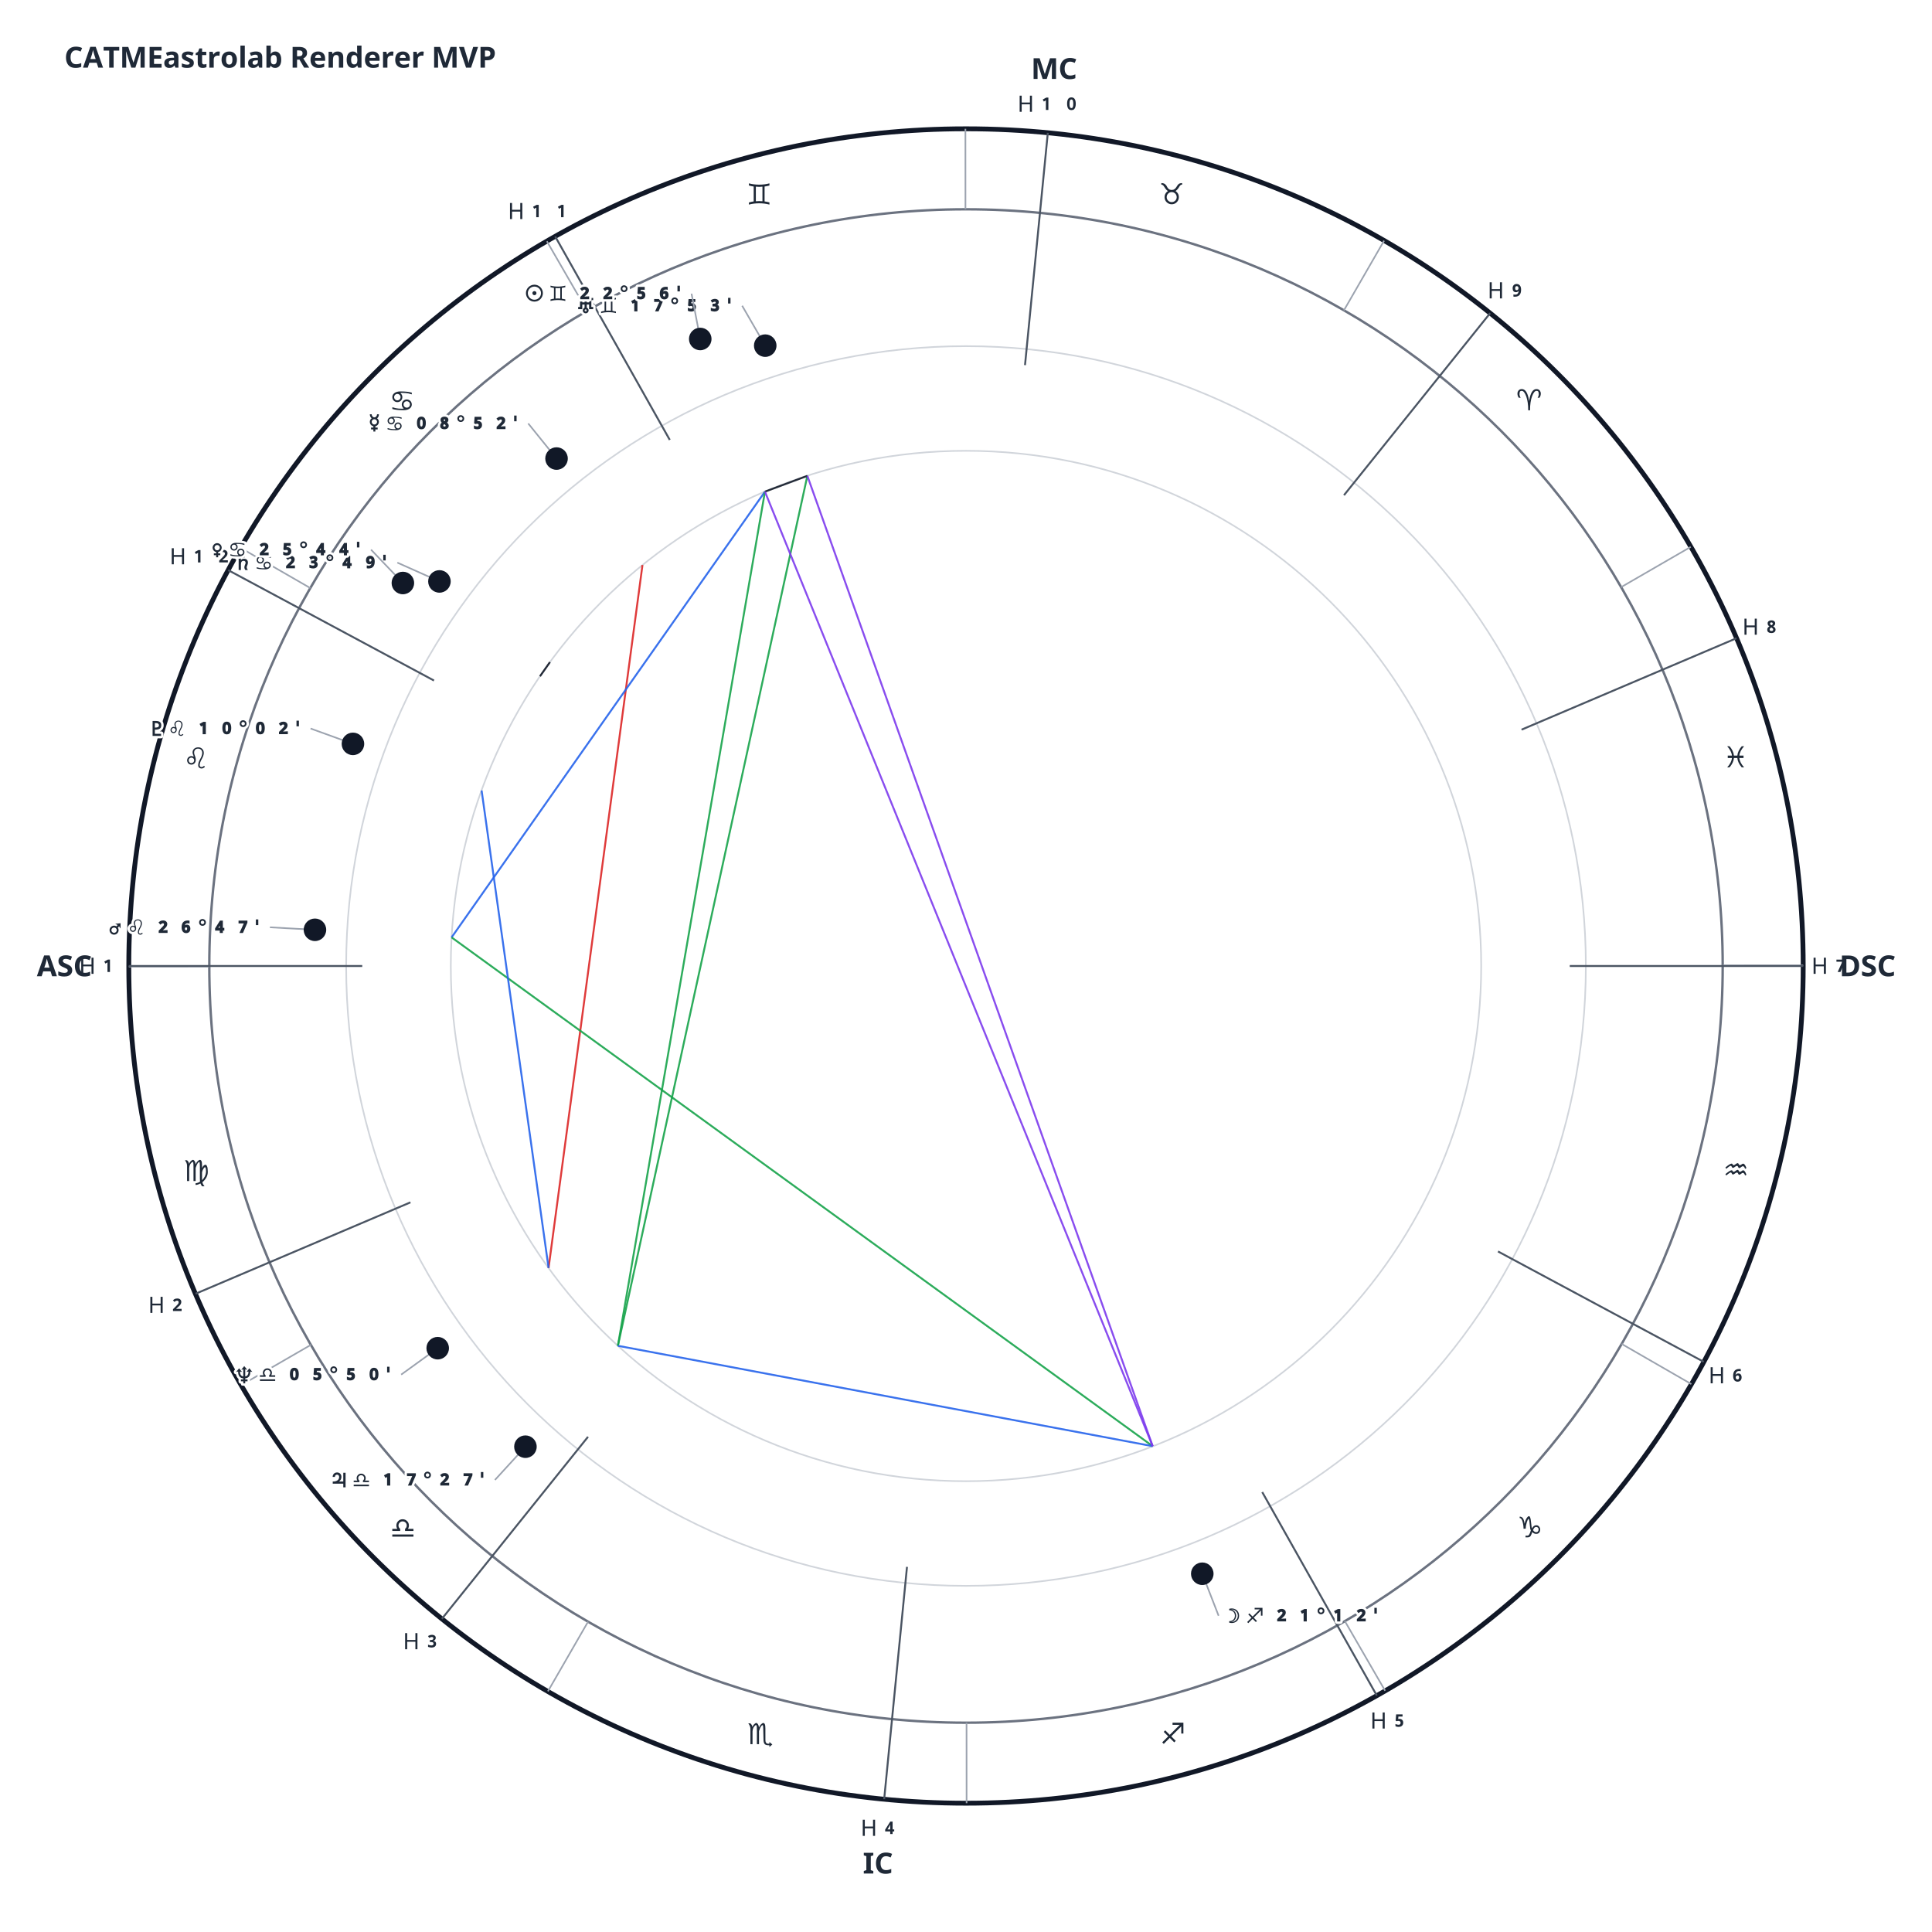
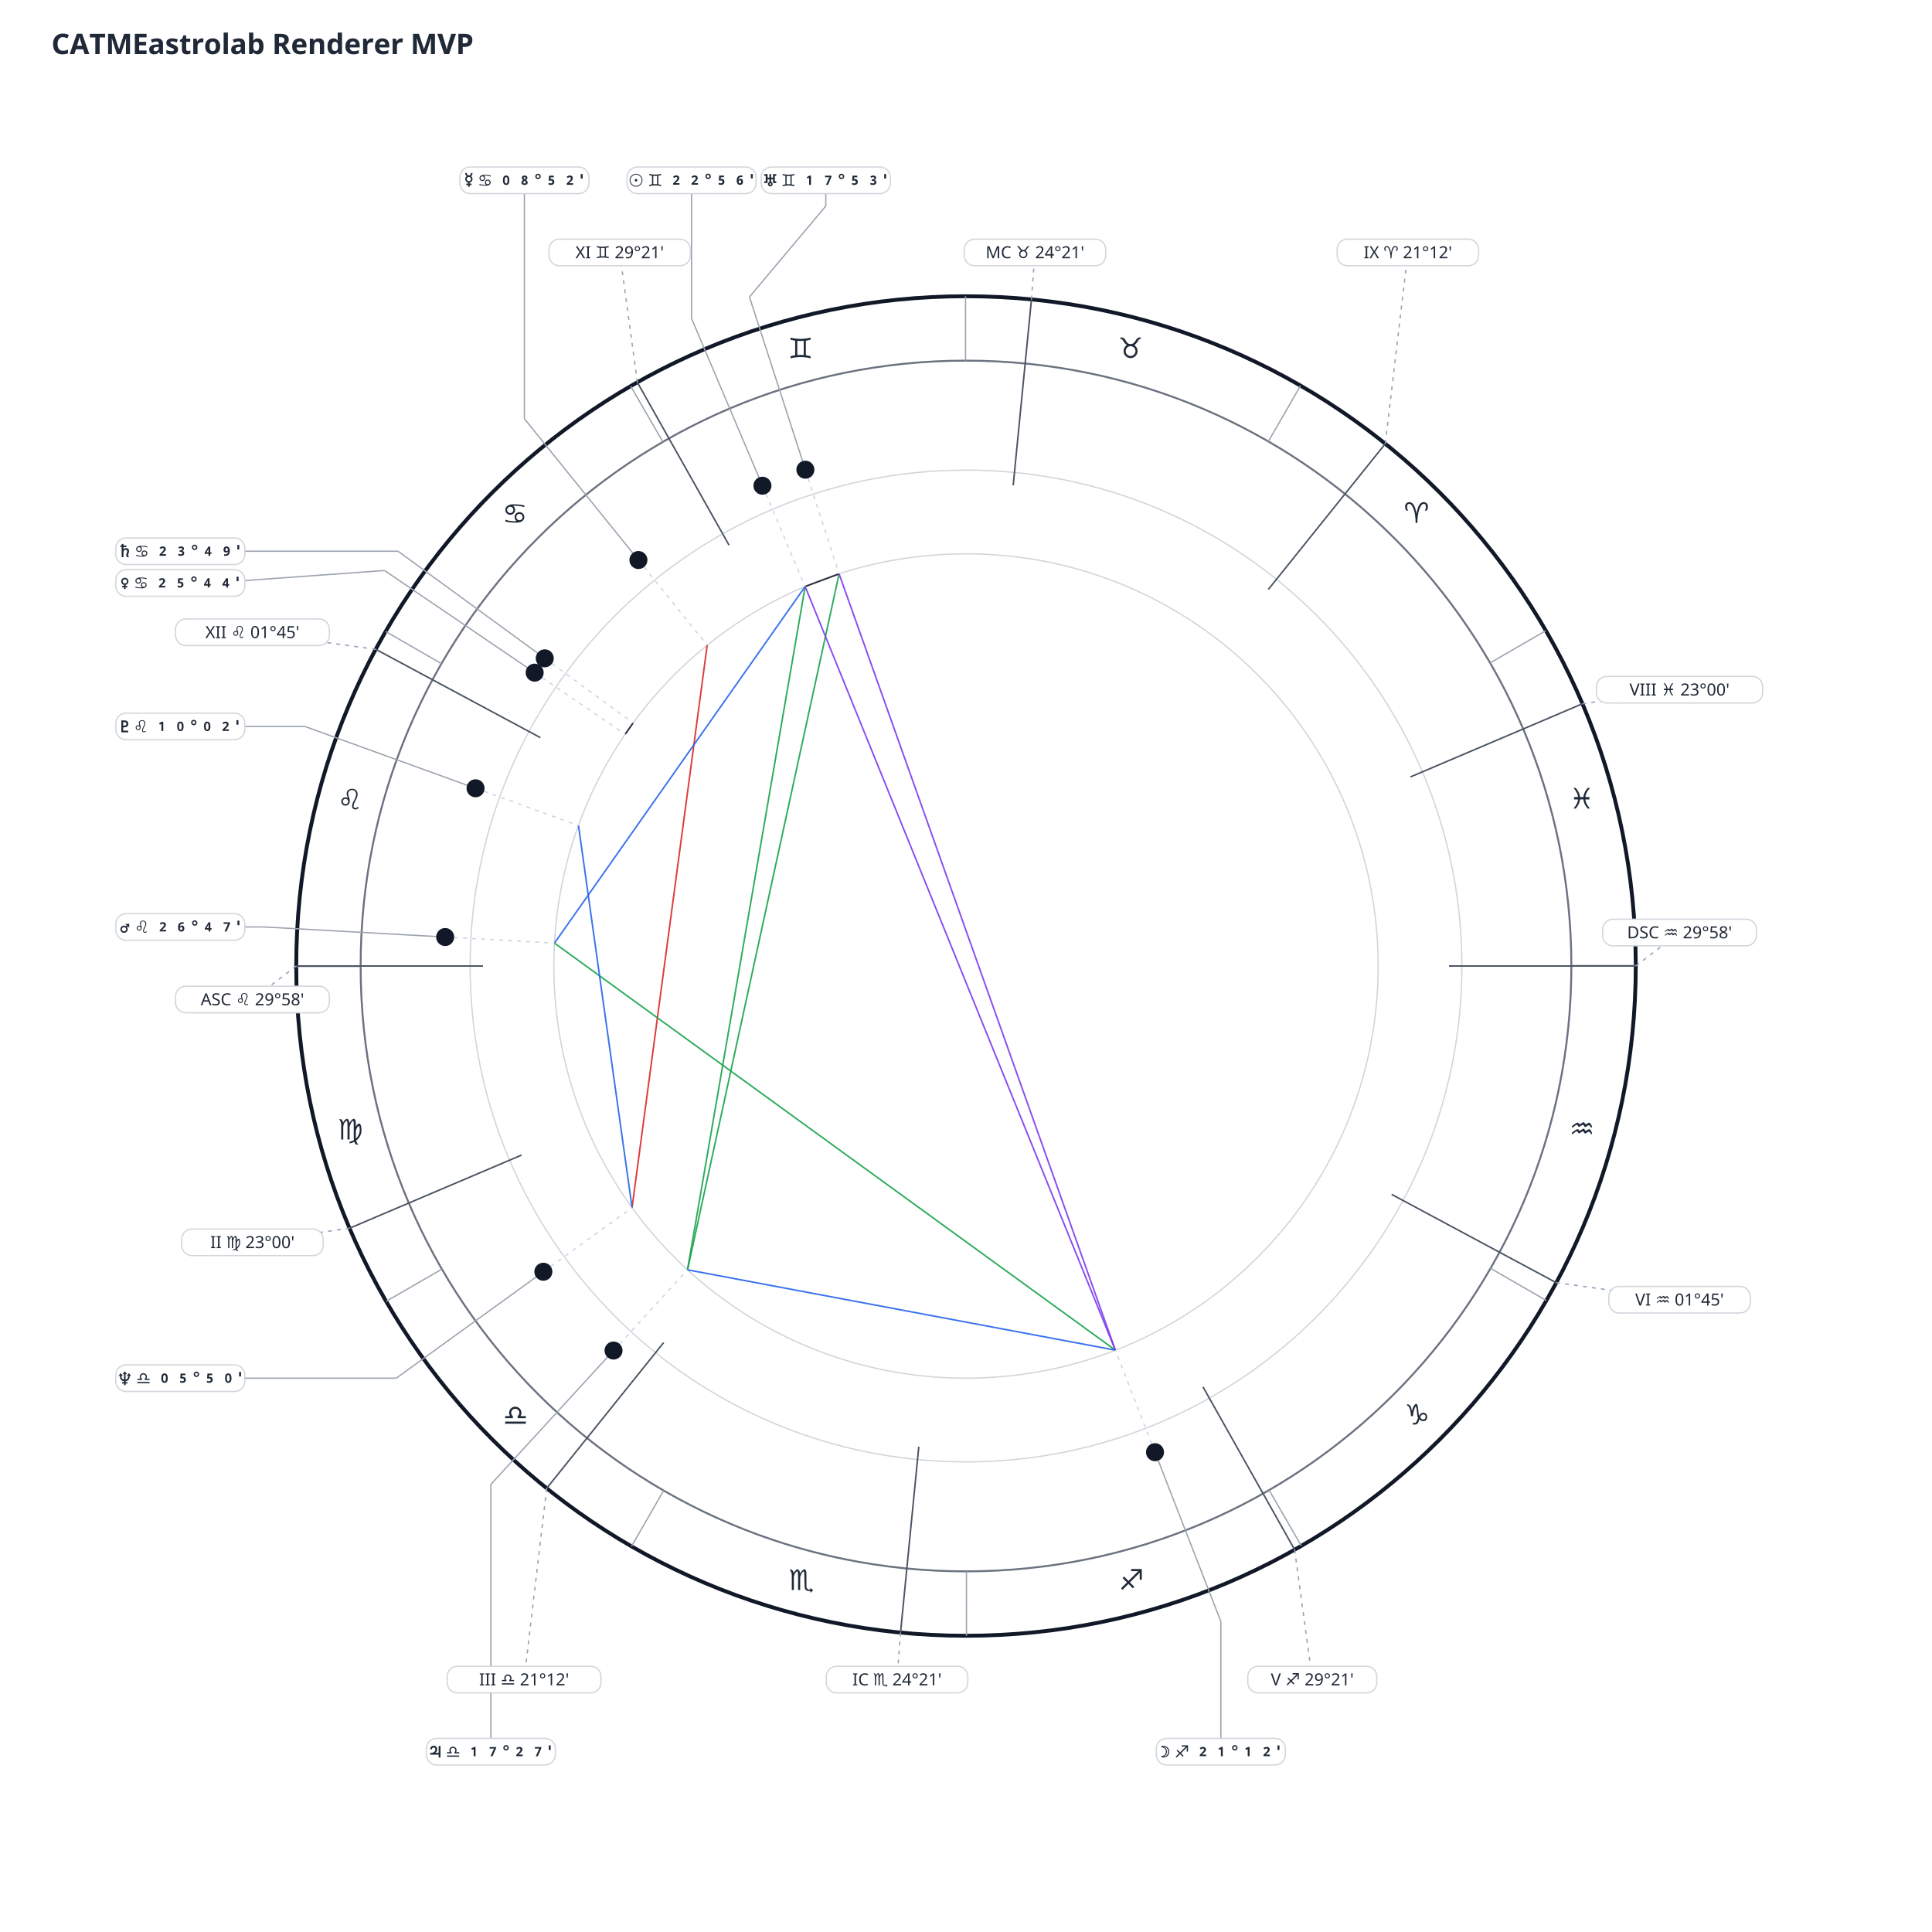
- <svg xmlns="http://www.w3.org/2000/svg" width="1200" height="1200" viewBox="0 0 1200 1200">
+ <svg xmlns="http://www.w3.org/2000/svg" width="1500" height="1500" viewBox="0 0 1500 1500">
  <rect width="100%" height="100%" fill="#ffffff" />
-   <style>text{font-family:"Segoe UI Symbol","Noto Sans Symbols 2","Noto Sans Symbols","DejaVu Sans",Consolas,Menlo,monospace;fill:#1f2937} .small{font-size:14px} .mid{font-size:18px} .bold{font-weight:700} .plabel{font-size:13px;font-weight:700;paint-order:stroke;stroke:#ffffff;stroke-width:3;stroke-linejoin:round;}</style>
-   <circle cx="600.0" cy="600.0" r="520" fill="none" stroke="#111827" stroke-width="3" />
-   <circle cx="600.0" cy="600.0" r="470" fill="none" stroke="#6b7280" stroke-width="1.5" />
-   <circle cx="600.0" cy="600.0" r="385" fill="none" stroke="#d1d5db" stroke-width="1" />
-   <circle cx="600.0" cy="600.0" r="320" fill="none" stroke="#d1d5db" stroke-width="1" />
-   <line x1="1006.86" y1="364.71" x2="1050.15" y2="339.68" stroke="#9ca3af" stroke-width="1" />
-   <text class="mid" x="949.77" y="249.73" text-anchor="middle" dominant-baseline="middle">♈</text>
-   <line x1="834.71" y1="192.80" x2="859.68" y2="149.48" stroke="#9ca3af" stroke-width="1" />
-   <text class="mid" x="727.77" y="121.77" text-anchor="middle" dominant-baseline="middle">♉</text>
-   <line x1="599.66" y1="130.00" x2="599.63" y2="80.00" stroke="#9ca3af" stroke-width="1" />
-   <text class="mid" x="471.54" y="121.96" text-anchor="middle" dominant-baseline="middle">♊</text>
-   <line x1="364.71" y1="193.14" x2="339.68" y2="149.85" stroke="#9ca3af" stroke-width="1" />
-   <text class="mid" x="249.73" y="250.23" text-anchor="middle" dominant-baseline="middle">♋</text>
-   <line x1="192.80" y1="365.29" x2="149.48" y2="340.32" stroke="#9ca3af" stroke-width="1" />
-   <text class="mid" x="121.77" y="472.23" text-anchor="middle" dominant-baseline="middle">♌</text>
-   <line x1="130.00" y1="600.34" x2="80.00" y2="600.37" stroke="#9ca3af" stroke-width="1" />
-   <text class="mid" x="121.96" y="728.46" text-anchor="middle" dominant-baseline="middle">♍</text>
-   <line x1="193.14" y1="835.29" x2="149.85" y2="860.32" stroke="#9ca3af" stroke-width="1" />
-   <text class="mid" x="250.23" y="950.27" text-anchor="middle" dominant-baseline="middle">♎</text>
-   <line x1="365.29" y1="1007.20" x2="340.32" y2="1050.52" stroke="#9ca3af" stroke-width="1" />
-   <text class="mid" x="472.23" y="1078.23" text-anchor="middle" dominant-baseline="middle">♏</text>
-   <line x1="600.34" y1="1070.00" x2="600.37" y2="1120.00" stroke="#9ca3af" stroke-width="1" />
-   <text class="mid" x="728.46" y="1078.04" text-anchor="middle" dominant-baseline="middle">♐</text>
-   <line x1="835.29" y1="1006.86" x2="860.32" y2="1050.15" stroke="#9ca3af" stroke-width="1" />
-   <text class="mid" x="950.27" y="949.77" text-anchor="middle" dominant-baseline="middle">♑</text>
-   <line x1="1007.20" y1="834.71" x2="1050.52" y2="859.68" stroke="#9ca3af" stroke-width="1" />
-   <text class="mid" x="1078.23" y="727.77" text-anchor="middle" dominant-baseline="middle">♒</text>
-   <line x1="1070.00" y1="599.66" x2="1120.00" y2="599.63" stroke="#9ca3af" stroke-width="1" />
-   <text class="mid" x="1078.04" y="471.54" text-anchor="middle" dominant-baseline="middle">♓</text>
-   <line x1="225.00" y1="600.00" x2="80.00" y2="600.00" stroke="#4b5563" stroke-width="1.2" />
-   <text class="small" x="62.00" y="600.00" text-anchor="middle" dominant-baseline="middle">H1</text>
-   <line x1="254.93" y1="746.80" x2="121.50" y2="803.56" stroke="#4b5563" stroke-width="1.2" />
-   <text class="small" x="104.93" y="810.61" text-anchor="middle" dominant-baseline="middle">H2</text>
-   <line x1="365.23" y1="892.42" x2="274.45" y2="1005.49" stroke="#4b5563" stroke-width="1.2" />
-   <text class="small" x="263.18" y="1019.52" text-anchor="middle" dominant-baseline="middle">H3</text>
-   <line x1="563.35" y1="973.21" x2="549.18" y2="1117.51" stroke="#4b5563" stroke-width="1.2" />
-   <text class="small" x="547.42" y="1135.42" text-anchor="middle" dominant-baseline="middle">H4</text>
-   <line x1="783.99" y1="926.76" x2="855.14" y2="1053.11" stroke="#4b5563" stroke-width="1.2" />
-   <text class="small" x="863.97" y="1068.79" text-anchor="middle" dominant-baseline="middle">H5</text>
-   <line x1="930.44" y1="777.30" x2="1058.21" y2="845.85" stroke="#4b5563" stroke-width="1.2" />
-   <text class="small" x="1074.07" y="854.36" text-anchor="middle" dominant-baseline="middle">H6</text>
-   <line x1="975.00" y1="600.00" x2="1120.00" y2="600.00" stroke="#4b5563" stroke-width="1.2" />
-   <text class="small" x="1138.00" y="600.00" text-anchor="middle" dominant-baseline="middle">H7</text>
-   <line x1="945.07" y1="453.20" x2="1078.50" y2="396.44" stroke="#4b5563" stroke-width="1.2" />
-   <text class="small" x="1095.07" y="389.39" text-anchor="middle" dominant-baseline="middle">H8</text>
-   <line x1="834.77" y1="307.58" x2="925.55" y2="194.51" stroke="#4b5563" stroke-width="1.2" />
-   <text class="small" x="936.82" y="180.48" text-anchor="middle" dominant-baseline="middle">H9</text>
-   <line x1="636.65" y1="226.79" x2="650.82" y2="82.49" stroke="#4b5563" stroke-width="1.2" />
-   <text class="small" x="652.58" y="64.58" text-anchor="middle" dominant-baseline="middle">H10</text>
-   <line x1="416.01" y1="273.24" x2="344.86" y2="146.89" stroke="#4b5563" stroke-width="1.2" />
-   <text class="small" x="336.03" y="131.21" text-anchor="middle" dominant-baseline="middle">H11</text>
-   <line x1="269.56" y1="422.70" x2="141.79" y2="354.15" stroke="#4b5563" stroke-width="1.2" />
-   <text class="small" x="125.93" y="345.64" text-anchor="middle" dominant-baseline="middle">H12</text>
-   <line x1="399.05" y1="350.96" x2="340.73" y2="787.56" stroke="#dc2626" stroke-width="1.2" opacity="0.9" />
-   <line x1="335.40" y1="420.04" x2="341.59" y2="411.26" stroke="#111827" stroke-width="1.2" opacity="0.9" />
-   <line x1="280.49" y1="582.23" x2="475.12" y2="305.37" stroke="#2563eb" stroke-width="1.2" opacity="0.9" />
-   <line x1="280.49" y1="582.23" x2="715.95" y2="898.25" stroke="#16a34a" stroke-width="1.2" opacity="0.9" />
-   <line x1="383.78" y1="835.90" x2="501.46" y2="295.55" stroke="#16a34a" stroke-width="1.2" opacity="0.9" />
-   <line x1="383.78" y1="835.90" x2="475.12" y2="305.37" stroke="#16a34a" stroke-width="1.2" opacity="0.9" />
-   <line x1="383.78" y1="835.90" x2="715.95" y2="898.25" stroke="#2563eb" stroke-width="1.2" opacity="0.9" />
-   <line x1="501.46" y1="295.55" x2="475.12" y2="305.37" stroke="#111827" stroke-width="1.2" opacity="0.9" />
-   <line x1="501.46" y1="295.55" x2="715.95" y2="898.25" stroke="#7c3aed" stroke-width="1.2" opacity="0.9" />
-   <line x1="340.73" y1="787.56" x2="299.14" y2="490.99" stroke="#2563eb" stroke-width="1.2" opacity="0.9" />
-   <line x1="475.12" y1="305.37" x2="715.95" y2="898.25" stroke="#7c3aed" stroke-width="1.2" opacity="0.9" />
-   <line x1="475.29" y1="214.68" x2="460.96" y2="189.89" stroke="#9ca3af" stroke-width="1" />
-   <circle cx="475.29" cy="214.68" r="7" fill="#111827" />
-   <text class="plabel" x="454.96" y="189.89" text-anchor="end" dominant-baseline="middle" fill="#111827">♅ ♊ 17°53'</text>
-   <line x1="434.93" y1="210.54" x2="429.53" y2="182.42" stroke="#9ca3af" stroke-width="1" />
-   <circle cx="434.93" cy="210.54" r="7" fill="#111827" />
-   <text class="plabel" x="423.53" y="182.42" text-anchor="end" dominant-baseline="middle" fill="#111827">☉ ♊ 22°56'</text>
-   <line x1="345.67" y1="284.81" x2="328.09" y2="263.02" stroke="#9ca3af" stroke-width="1" />
-   <circle cx="345.67" cy="284.81" r="7" fill="#111827" />
-   <text class="plabel" x="322.09" y="263.02" text-anchor="end" dominant-baseline="middle" fill="#111827">☿ ♋ 08°52'</text>
-   <line x1="272.94" y1="361.13" x2="246.79" y2="349.46" stroke="#9ca3af" stroke-width="1" />
-   <circle cx="272.94" cy="361.13" r="7" fill="#111827" />
-   <text class="plabel" x="240.79" y="349.46" text-anchor="end" dominant-baseline="middle" fill="#111827">♄ ♋ 23°49'</text>
-   <line x1="250.23" y1="362.11" x2="230.45" y2="341.40" stroke="#9ca3af" stroke-width="1" />
-   <circle cx="250.23" cy="362.11" r="7" fill="#111827" />
-   <text class="plabel" x="224.45" y="341.40" text-anchor="end" dominant-baseline="middle" fill="#111827">♀ ♋ 25°44'</text>
-   <line x1="219.22" y1="462.03" x2="192.90" y2="452.50" stroke="#9ca3af" stroke-width="1" />
-   <circle cx="219.22" cy="462.03" r="7" fill="#111827" />
-   <text class="plabel" x="186.90" y="452.50" text-anchor="end" dominant-baseline="middle" fill="#111827">♇ ♌ 10°02'</text>
-   <line x1="195.62" y1="577.51" x2="167.67" y2="575.96" stroke="#9ca3af" stroke-width="1" />
-   <circle cx="195.62" cy="577.51" r="7" fill="#111827" />
-   <text class="plabel" x="161.67" y="575.96" text-anchor="end" dominant-baseline="middle" fill="#111827">♂ ♌ 26°47'</text>
-   <line x1="271.86" y1="837.38" x2="249.18" y2="853.80" stroke="#9ca3af" stroke-width="1" />
-   <circle cx="271.86" cy="837.38" r="7" fill="#111827" />
-   <text class="plabel" x="243.18" y="853.80" text-anchor="end" dominant-baseline="middle" fill="#111827">♆ ♎ 05°50'</text>
-   <line x1="326.35" y1="898.56" x2="307.43" y2="919.21" stroke="#9ca3af" stroke-width="1" />
-   <circle cx="326.35" cy="898.56" r="7" fill="#111827" />
-   <text class="plabel" x="301.43" y="919.21" text-anchor="end" dominant-baseline="middle" fill="#111827">♃ ♎ 17°27'</text>
-   <line x1="746.75" y1="977.48" x2="756.90" y2="1003.57" stroke="#9ca3af" stroke-width="1" />
-   <circle cx="746.75" cy="977.48" r="7" fill="#111827" />
-   <text class="plabel" x="762.90" y="1003.57" text-anchor="start" dominant-baseline="middle" fill="#111827">☽ ♐ 21°12'</text>
-   <text class="mid bold" x="40.00" y="600.00" text-anchor="middle" dominant-baseline="middle">ASC</text>
-   <text class="mid bold" x="654.73" y="42.68" text-anchor="middle" dominant-baseline="middle">MC</text>
-   <text class="mid bold" x="545.27" y="1157.32" text-anchor="middle" dominant-baseline="middle">IC</text>
-   <text class="mid bold" x="1160.00" y="600.00" text-anchor="middle" dominant-baseline="middle">DSC</text>
+   <style>text{font-family:"Noto Sans","Segoe UI","DejaVu Sans",Arial,sans-serif;fill:#1f2937;font-weight:500} .txtbg{fill:#ffffff;opacity:0.98;stroke:#d1d5db;stroke-width:1} .small{font-size:13px} .mid{font-size:22px;font-family:"Noto Sans Symbols 2","Noto Sans Symbols","Segoe UI Symbol","DejaVu Sans","Noto Sans","Segoe UI",sans-serif;font-weight:500} .bold{font-weight:600} .plabel{font-size:13px;font-weight:600;font-family:"Noto Sans Symbols 2","Noto Sans Symbols","Segoe UI Symbol","DejaVu Sans","Noto Sans","Segoe UI",sans-serif;paint-order:stroke;stroke:#ffffff;stroke-width:3;stroke-linejoin:round;}</style>
+   <circle cx="750.0" cy="750.0" r="520" fill="none" stroke="#111827" stroke-width="3" />
+   <circle cx="750.0" cy="750.0" r="470" fill="none" stroke="#6b7280" stroke-width="1.5" />
+   <circle cx="750.0" cy="750.0" r="385" fill="none" stroke="#d1d5db" stroke-width="1" />
+   <circle cx="750.0" cy="750.0" r="320" fill="none" stroke="#d1d5db" stroke-width="1" />
+   <line x1="1156.86" y1="514.71" x2="1200.15" y2="489.68" stroke="#9ca3af" stroke-width="1" />
+   <text class="mid" x="1099.77" y="399.73" text-anchor="middle" dominant-baseline="middle">♈</text>
+   <line x1="984.71" y1="342.80" x2="1009.68" y2="299.48" stroke="#9ca3af" stroke-width="1" />
+   <text class="mid" x="877.77" y="271.77" text-anchor="middle" dominant-baseline="middle">♉</text>
+   <line x1="749.66" y1="280.00" x2="749.63" y2="230.00" stroke="#9ca3af" stroke-width="1" />
+   <text class="mid" x="621.54" y="271.96" text-anchor="middle" dominant-baseline="middle">♊</text>
+   <line x1="514.71" y1="343.14" x2="489.68" y2="299.85" stroke="#9ca3af" stroke-width="1" />
+   <text class="mid" x="399.73" y="400.23" text-anchor="middle" dominant-baseline="middle">♋</text>
+   <line x1="342.80" y1="515.29" x2="299.48" y2="490.32" stroke="#9ca3af" stroke-width="1" />
+   <text class="mid" x="271.77" y="622.23" text-anchor="middle" dominant-baseline="middle">♌</text>
+   <line x1="280.00" y1="750.34" x2="230.00" y2="750.37" stroke="#9ca3af" stroke-width="1" />
+   <text class="mid" x="271.96" y="878.46" text-anchor="middle" dominant-baseline="middle">♍</text>
+   <line x1="343.14" y1="985.29" x2="299.85" y2="1010.32" stroke="#9ca3af" stroke-width="1" />
+   <text class="mid" x="400.23" y="1100.27" text-anchor="middle" dominant-baseline="middle">♎</text>
+   <line x1="515.29" y1="1157.20" x2="490.32" y2="1200.52" stroke="#9ca3af" stroke-width="1" />
+   <text class="mid" x="622.23" y="1228.23" text-anchor="middle" dominant-baseline="middle">♏</text>
+   <line x1="750.34" y1="1220.00" x2="750.37" y2="1270.00" stroke="#9ca3af" stroke-width="1" />
+   <text class="mid" x="878.46" y="1228.04" text-anchor="middle" dominant-baseline="middle">♐</text>
+   <line x1="985.29" y1="1156.86" x2="1010.32" y2="1200.15" stroke="#9ca3af" stroke-width="1" />
+   <text class="mid" x="1100.27" y="1099.77" text-anchor="middle" dominant-baseline="middle">♑</text>
+   <line x1="1157.20" y1="984.71" x2="1200.52" y2="1009.68" stroke="#9ca3af" stroke-width="1" />
+   <text class="mid" x="1228.23" y="877.77" text-anchor="middle" dominant-baseline="middle">♒</text>
+   <line x1="1220.00" y1="749.66" x2="1270.00" y2="749.63" stroke="#9ca3af" stroke-width="1" />
+   <text class="mid" x="1228.04" y="621.54" text-anchor="middle" dominant-baseline="middle">♓</text>
+   <line x1="375.00" y1="750.00" x2="230.00" y2="750.00" stroke="#4b5563" stroke-width="1.2" />
+   <line x1="404.93" y1="896.80" x2="271.50" y2="953.56" stroke="#4b5563" stroke-width="1.2" />
+   <line x1="515.23" y1="1042.42" x2="424.45" y2="1155.49" stroke="#4b5563" stroke-width="1.2" />
+   <line x1="713.35" y1="1123.21" x2="699.18" y2="1267.51" stroke="#4b5563" stroke-width="1.2" />
+   <line x1="933.99" y1="1076.76" x2="1005.14" y2="1203.11" stroke="#4b5563" stroke-width="1.2" />
+   <line x1="1080.44" y1="927.30" x2="1208.21" y2="995.85" stroke="#4b5563" stroke-width="1.2" />
+   <line x1="1125.00" y1="750.00" x2="1270.00" y2="750.00" stroke="#4b5563" stroke-width="1.2" />
+   <line x1="1095.07" y1="603.20" x2="1228.50" y2="546.44" stroke="#4b5563" stroke-width="1.2" />
+   <line x1="984.77" y1="457.58" x2="1075.55" y2="344.51" stroke="#4b5563" stroke-width="1.2" />
+   <line x1="786.65" y1="376.79" x2="800.82" y2="232.49" stroke="#4b5563" stroke-width="1.2" />
+   <line x1="566.01" y1="423.24" x2="494.86" y2="296.89" stroke="#4b5563" stroke-width="1.2" />
+   <line x1="419.56" y1="572.70" x2="291.79" y2="504.15" stroke="#4b5563" stroke-width="1.2" />
+   <line x1="291.79" y1="504.15" x2="196.00" y2="490.91" stroke="#94a3b8" stroke-width="1" stroke-dasharray="3 4" />
+   <line x1="230.00" y1="750.00" x2="196.00" y2="776.00" stroke="#94a3b8" stroke-width="1" stroke-dasharray="3 4" />
+   <line x1="271.50" y1="953.56" x2="196.00" y2="964.52" stroke="#94a3b8" stroke-width="1" stroke-dasharray="3 4" />
+   <line x1="1228.50" y1="546.44" x2="1304.00" y2="535.48" stroke="#94a3b8" stroke-width="1" stroke-dasharray="3 4" />
+   <line x1="1270.00" y1="750.00" x2="1304.00" y2="724.00" stroke="#94a3b8" stroke-width="1" stroke-dasharray="3 4" />
+   <line x1="1208.21" y1="995.85" x2="1304.00" y2="1009.09" stroke="#94a3b8" stroke-width="1" stroke-dasharray="3 4" />
+   <line x1="494.86" y1="296.89" x2="481.13" y2="196.00" stroke="#94a3b8" stroke-width="1" stroke-dasharray="3 4" />
+   <line x1="800.82" y1="232.49" x2="803.55" y2="196.00" stroke="#94a3b8" stroke-width="1" stroke-dasharray="3 4" />
+   <line x1="1075.55" y1="344.51" x2="1093.08" y2="196.00" stroke="#94a3b8" stroke-width="1" stroke-dasharray="3 4" />
+   <line x1="424.45" y1="1155.49" x2="406.92" y2="1304.00" stroke="#94a3b8" stroke-width="1" stroke-dasharray="3 4" />
+   <line x1="699.18" y1="1267.51" x2="696.45" y2="1304.00" stroke="#94a3b8" stroke-width="1" stroke-dasharray="3 4" />
+   <line x1="1005.14" y1="1203.11" x2="1018.87" y2="1304.00" stroke="#94a3b8" stroke-width="1" stroke-dasharray="3 4" />
+   <line x1="549.05" y1="500.96" x2="490.73" y2="937.56" stroke="#dc2626" stroke-width="1.2" opacity="0.9" />
+   <line x1="485.40" y1="570.04" x2="491.59" y2="561.26" stroke="#111827" stroke-width="1.2" opacity="0.9" />
+   <line x1="430.49" y1="732.23" x2="625.12" y2="455.37" stroke="#2563eb" stroke-width="1.2" opacity="0.9" />
+   <line x1="430.49" y1="732.23" x2="865.95" y2="1048.25" stroke="#16a34a" stroke-width="1.2" opacity="0.9" />
+   <line x1="533.78" y1="985.90" x2="651.46" y2="445.55" stroke="#16a34a" stroke-width="1.2" opacity="0.9" />
+   <line x1="533.78" y1="985.90" x2="625.12" y2="455.37" stroke="#16a34a" stroke-width="1.2" opacity="0.9" />
+   <line x1="533.78" y1="985.90" x2="865.95" y2="1048.25" stroke="#2563eb" stroke-width="1.2" opacity="0.9" />
+   <line x1="651.46" y1="445.55" x2="625.12" y2="455.37" stroke="#111827" stroke-width="1.2" opacity="0.9" />
+   <line x1="651.46" y1="445.55" x2="865.95" y2="1048.25" stroke="#7c3aed" stroke-width="1.2" opacity="0.9" />
+   <line x1="490.73" y1="937.56" x2="449.14" y2="640.99" stroke="#2563eb" stroke-width="1.2" opacity="0.9" />
+   <line x1="625.12" y1="455.37" x2="865.95" y2="1048.25" stroke="#7c3aed" stroke-width="1.2" opacity="0.9" />
+   <line x1="422.94" y1="511.13" x2="491.59" y2="561.26" stroke="#cbd5e1" stroke-width="1" stroke-dasharray="3 4" />
+   <line x1="422.94" y1="511.13" x2="309.08" y2="427.97" stroke="#9ca3af" stroke-width="1" />
+   <polyline points="309.08,427.97 164.00,427.97 140.00,427.97" fill="none" stroke="#9ca3af" stroke-width="1" />
+   <circle cx="422.94" cy="511.13" r="7" fill="#111827" />
+   <line x1="415.11" y1="522.24" x2="485.40" y2="570.04" stroke="#cbd5e1" stroke-width="1" stroke-dasharray="3 4" />
+   <line x1="415.11" y1="522.24" x2="298.52" y2="442.94" stroke="#9ca3af" stroke-width="1" />
+   <polyline points="298.52,442.94 164.00,452.61 140.00,452.61" fill="none" stroke="#9ca3af" stroke-width="1" />
+   <circle cx="415.11" cy="522.24" r="7" fill="#111827" />
+   <line x1="369.22" y1="612.03" x2="449.14" y2="640.99" stroke="#cbd5e1" stroke-width="1" stroke-dasharray="3 4" />
+   <line x1="369.22" y1="612.03" x2="236.66" y2="564.00" stroke="#9ca3af" stroke-width="1" />
+   <polyline points="236.66,564.00 164.00,564.00 140.00,564.00" fill="none" stroke="#9ca3af" stroke-width="1" />
+   <circle cx="369.22" cy="612.03" r="7" fill="#111827" />
+   <line x1="345.62" y1="727.51" x2="430.49" y2="732.23" stroke="#cbd5e1" stroke-width="1" stroke-dasharray="3 4" />
+   <line x1="345.62" y1="727.51" x2="204.84" y2="719.68" stroke="#9ca3af" stroke-width="1" />
+   <polyline points="204.84,719.68 164.00,719.68 140.00,719.68" fill="none" stroke="#9ca3af" stroke-width="1" />
+   <circle cx="345.62" cy="727.51" r="7" fill="#111827" />
+   <line x1="421.86" y1="987.38" x2="490.73" y2="937.56" stroke="#cbd5e1" stroke-width="1" stroke-dasharray="3 4" />
+   <line x1="421.86" y1="987.38" x2="307.62" y2="1070.03" stroke="#9ca3af" stroke-width="1" />
+   <polyline points="307.62,1070.03 164.00,1070.03 140.00,1070.03" fill="none" stroke="#9ca3af" stroke-width="1" />
+   <circle cx="421.86" cy="987.38" r="7" fill="#111827" />
+   <line x1="495.67" y1="434.81" x2="549.05" y2="500.96" stroke="#cbd5e1" stroke-width="1" stroke-dasharray="3 4" />
+   <line x1="495.67" y1="434.81" x2="407.13" y2="325.08" stroke="#9ca3af" stroke-width="1" />
+   <polyline points="407.13,325.08 407.13,160.00 407.13,140.00" fill="none" stroke="#9ca3af" stroke-width="1" />
+   <circle cx="495.67" cy="434.81" r="7" fill="#111827" />
+   <line x1="591.95" y1="377.11" x2="625.12" y2="455.37" stroke="#cbd5e1" stroke-width="1" stroke-dasharray="3 4" />
+   <line x1="591.95" y1="377.11" x2="536.93" y2="247.29" stroke="#9ca3af" stroke-width="1" />
+   <polyline points="536.93,247.29 536.93,160.00 536.93,140.00" fill="none" stroke="#9ca3af" stroke-width="1" />
+   <circle cx="591.95" cy="377.11" r="7" fill="#111827" />
+   <line x1="625.29" y1="364.68" x2="651.46" y2="445.55" stroke="#cbd5e1" stroke-width="1" stroke-dasharray="3 4" />
+   <line x1="625.29" y1="364.68" x2="581.87" y2="230.53" stroke="#9ca3af" stroke-width="1" />
+   <polyline points="581.87,230.53 641.13,160.00 641.13,140.00" fill="none" stroke="#9ca3af" stroke-width="1" />
+   <circle cx="625.29" cy="364.68" r="7" fill="#111827" />
+   <line x1="476.35" y1="1048.56" x2="533.78" y2="985.90" stroke="#cbd5e1" stroke-width="1" stroke-dasharray="3 4" />
+   <line x1="476.35" y1="1048.56" x2="381.08" y2="1152.51" stroke="#9ca3af" stroke-width="1" />
+   <polyline points="381.08,1152.51 381.08,1340.00 381.08,1360.00" fill="none" stroke="#9ca3af" stroke-width="1" />
+   <circle cx="476.35" cy="1048.56" r="7" fill="#111827" />
+   <line x1="896.75" y1="1127.48" x2="865.95" y2="1048.25" stroke="#cbd5e1" stroke-width="1" stroke-dasharray="3 4" />
+   <line x1="896.75" y1="1127.48" x2="947.85" y2="1258.89" stroke="#9ca3af" stroke-width="1" />
+   <polyline points="947.85,1258.89 947.85,1340.00 947.85,1360.00" fill="none" stroke="#9ca3af" stroke-width="1" />
+   <circle cx="896.75" cy="1127.48" r="7" fill="#111827" />
+   <rect class="txtbg" x="136.28" y="480.59" width="119.44" height="20.64" rx="8" ry="8" />
+   <text class="small" x="196.00" y="490.91" text-anchor="middle" dominant-baseline="middle">XII ♌ 01°45'</text>
+   <rect class="txtbg" x="136.28" y="765.68" width="119.44" height="20.64" rx="8" ry="8" />
+   <text class="small" x="196.00" y="776.00" text-anchor="middle" dominant-baseline="middle">ASC ♌ 29°58'</text>
+   <rect class="txtbg" x="141.09" y="954.20" width="109.82" height="20.64" rx="8" ry="8" />
+   <text class="small" x="196.00" y="964.52" text-anchor="middle" dominant-baseline="middle">II ♍ 23°00'</text>
+   <rect class="txtbg" x="1239.47" y="525.16" width="129.06" height="20.64" rx="8" ry="8" />
+   <text class="small" x="1304.00" y="535.48" text-anchor="middle" dominant-baseline="middle">VIII ♓ 23°00'</text>
+   <rect class="txtbg" x="1244.28" y="713.68" width="119.44" height="20.64" rx="8" ry="8" />
+   <text class="small" x="1304.00" y="724.00" text-anchor="middle" dominant-baseline="middle">DSC ♒ 29°58'</text>
+   <rect class="txtbg" x="1249.09" y="998.77" width="109.82" height="20.64" rx="8" ry="8" />
+   <text class="small" x="1304.00" y="1009.09" text-anchor="middle" dominant-baseline="middle">VI ♒ 01°45'</text>
+   <rect class="txtbg" x="426.22" y="185.68" width="109.82" height="20.64" rx="8" ry="8" />
+   <text class="small" x="481.13" y="196.00" text-anchor="middle" dominant-baseline="middle">XI ♊ 29°21'</text>
+   <rect class="txtbg" x="748.64" y="185.68" width="109.82" height="20.64" rx="8" ry="8" />
+   <text class="small" x="803.55" y="196.00" text-anchor="middle" dominant-baseline="middle">MC ♉ 24°21'</text>
+   <rect class="txtbg" x="1038.17" y="185.68" width="109.82" height="20.64" rx="8" ry="8" />
+   <text class="small" x="1093.08" y="196.00" text-anchor="middle" dominant-baseline="middle">IX ♈ 21°12'</text>
+   <rect class="txtbg" x="347.20" y="1293.68" width="119.44" height="20.64" rx="8" ry="8" />
+   <text class="small" x="406.92" y="1304.00" text-anchor="middle" dominant-baseline="middle">III ♎ 21°12'</text>
+   <rect class="txtbg" x="641.54" y="1293.68" width="109.82" height="20.64" rx="8" ry="8" />
+   <text class="small" x="696.45" y="1304.00" text-anchor="middle" dominant-baseline="middle">IC ♏ 24°21'</text>
+   <rect class="txtbg" x="968.77" y="1293.68" width="100.20" height="20.64" rx="8" ry="8" />
+   <text class="small" x="1018.87" y="1304.00" text-anchor="middle" dominant-baseline="middle">V ♐ 29°21'</text>
+   <rect class="txtbg" x="89.90" y="417.65" width="100.20" height="20.64" rx="8" ry="8" />
+   <text class="plabel" x="140.00" y="427.97" text-anchor="middle" dominant-baseline="middle">♄ ♋ 23°49'</text>
+   <rect class="txtbg" x="89.90" y="442.29" width="100.20" height="20.64" rx="8" ry="8" />
+   <text class="plabel" x="140.00" y="452.61" text-anchor="middle" dominant-baseline="middle">♀ ♋ 25°44'</text>
+   <rect class="txtbg" x="89.90" y="553.68" width="100.20" height="20.64" rx="8" ry="8" />
+   <text class="plabel" x="140.00" y="564.00" text-anchor="middle" dominant-baseline="middle">♇ ♌ 10°02'</text>
+   <rect class="txtbg" x="89.90" y="709.36" width="100.20" height="20.64" rx="8" ry="8" />
+   <text class="plabel" x="140.00" y="719.68" text-anchor="middle" dominant-baseline="middle">♂ ♌ 26°47'</text>
+   <rect class="txtbg" x="89.90" y="1059.71" width="100.20" height="20.64" rx="8" ry="8" />
+   <text class="plabel" x="140.00" y="1070.03" text-anchor="middle" dominant-baseline="middle">♆ ♎ 05°50'</text>
+   <rect class="txtbg" x="357.03" y="129.68" width="100.20" height="20.64" rx="8" ry="8" />
+   <text class="plabel" x="407.13" y="140.00" text-anchor="middle" dominant-baseline="middle">☿ ♋ 08°52'</text>
+   <rect class="txtbg" x="486.83" y="129.68" width="100.20" height="20.64" rx="8" ry="8" />
+   <text class="plabel" x="536.93" y="140.00" text-anchor="middle" dominant-baseline="middle">☉ ♊ 22°56'</text>
+   <rect class="txtbg" x="591.03" y="129.68" width="100.20" height="20.64" rx="8" ry="8" />
+   <text class="plabel" x="641.13" y="140.00" text-anchor="middle" dominant-baseline="middle">♅ ♊ 17°53'</text>
+   <rect class="txtbg" x="330.98" y="1349.68" width="100.20" height="20.64" rx="8" ry="8" />
+   <text class="plabel" x="381.08" y="1360.00" text-anchor="middle" dominant-baseline="middle">♃ ♎ 17°27'</text>
+   <rect class="txtbg" x="897.75" y="1349.68" width="100.20" height="20.64" rx="8" ry="8" />
+   <text class="plabel" x="947.85" y="1360.00" text-anchor="middle" dominant-baseline="middle">☽ ♐ 21°12'</text>
  <text class="mid bold" x="40" y="42">CATMEastrolab Renderer MVP</text>
</svg>
